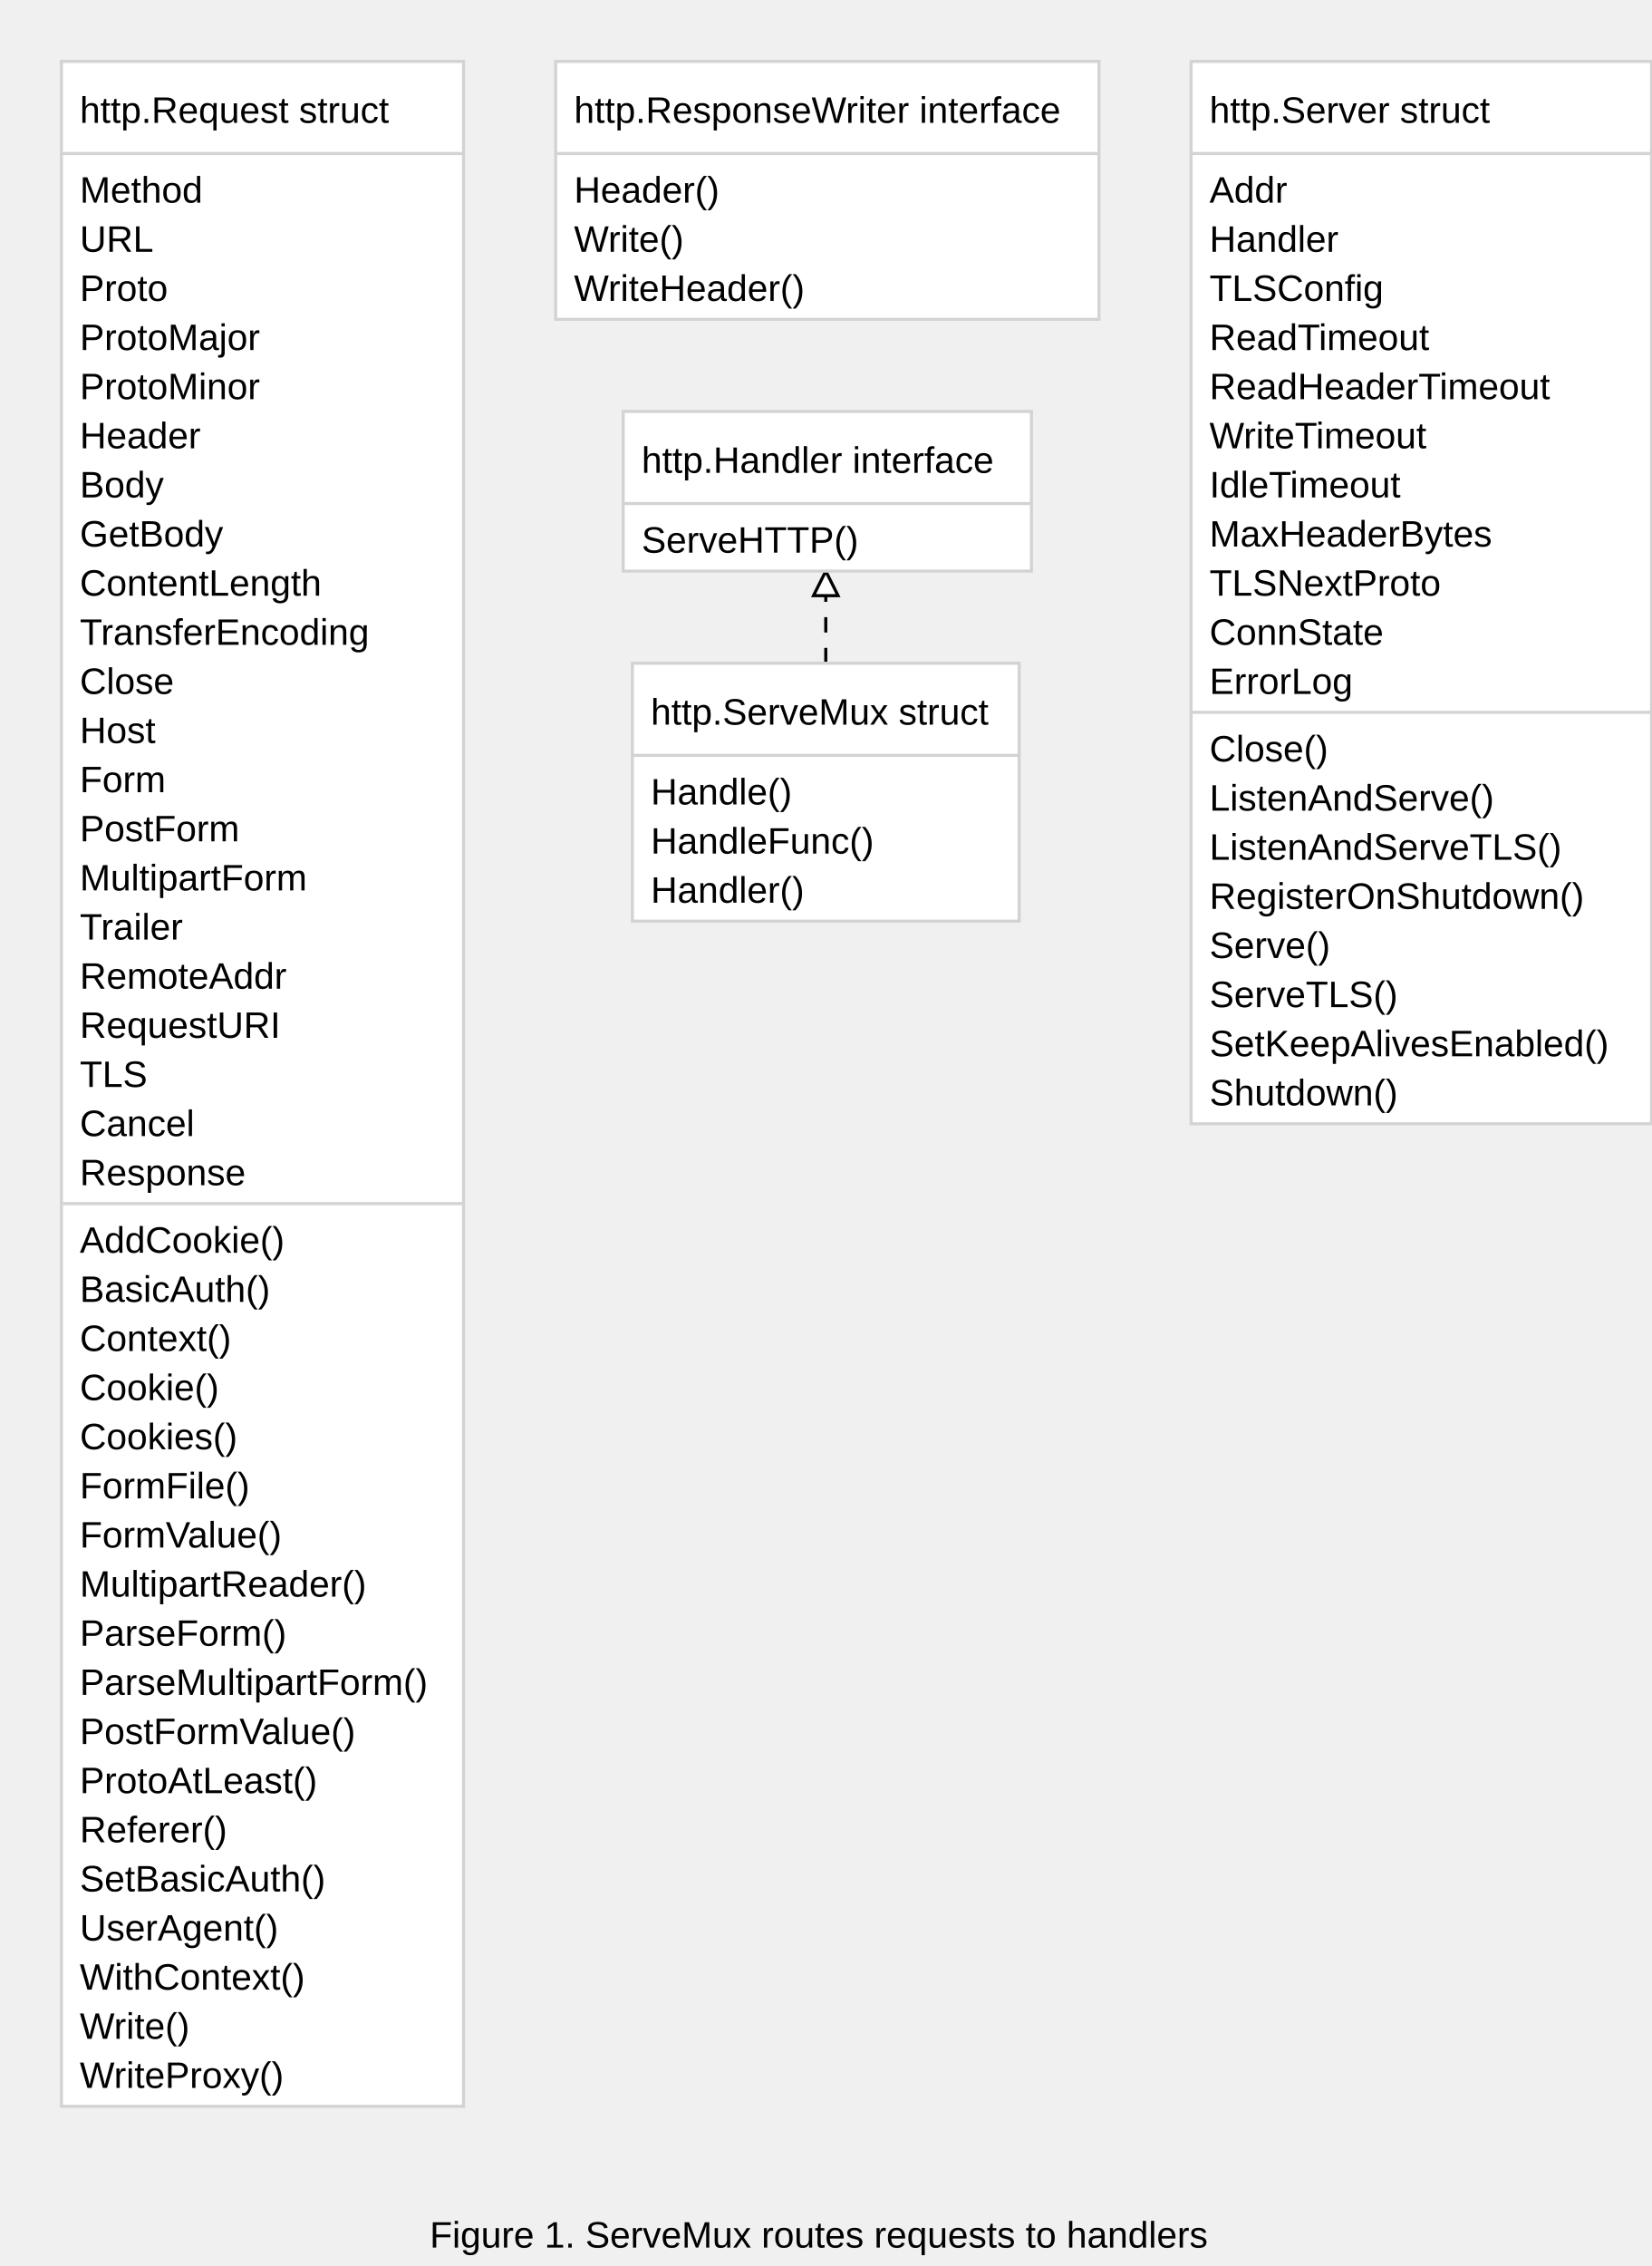
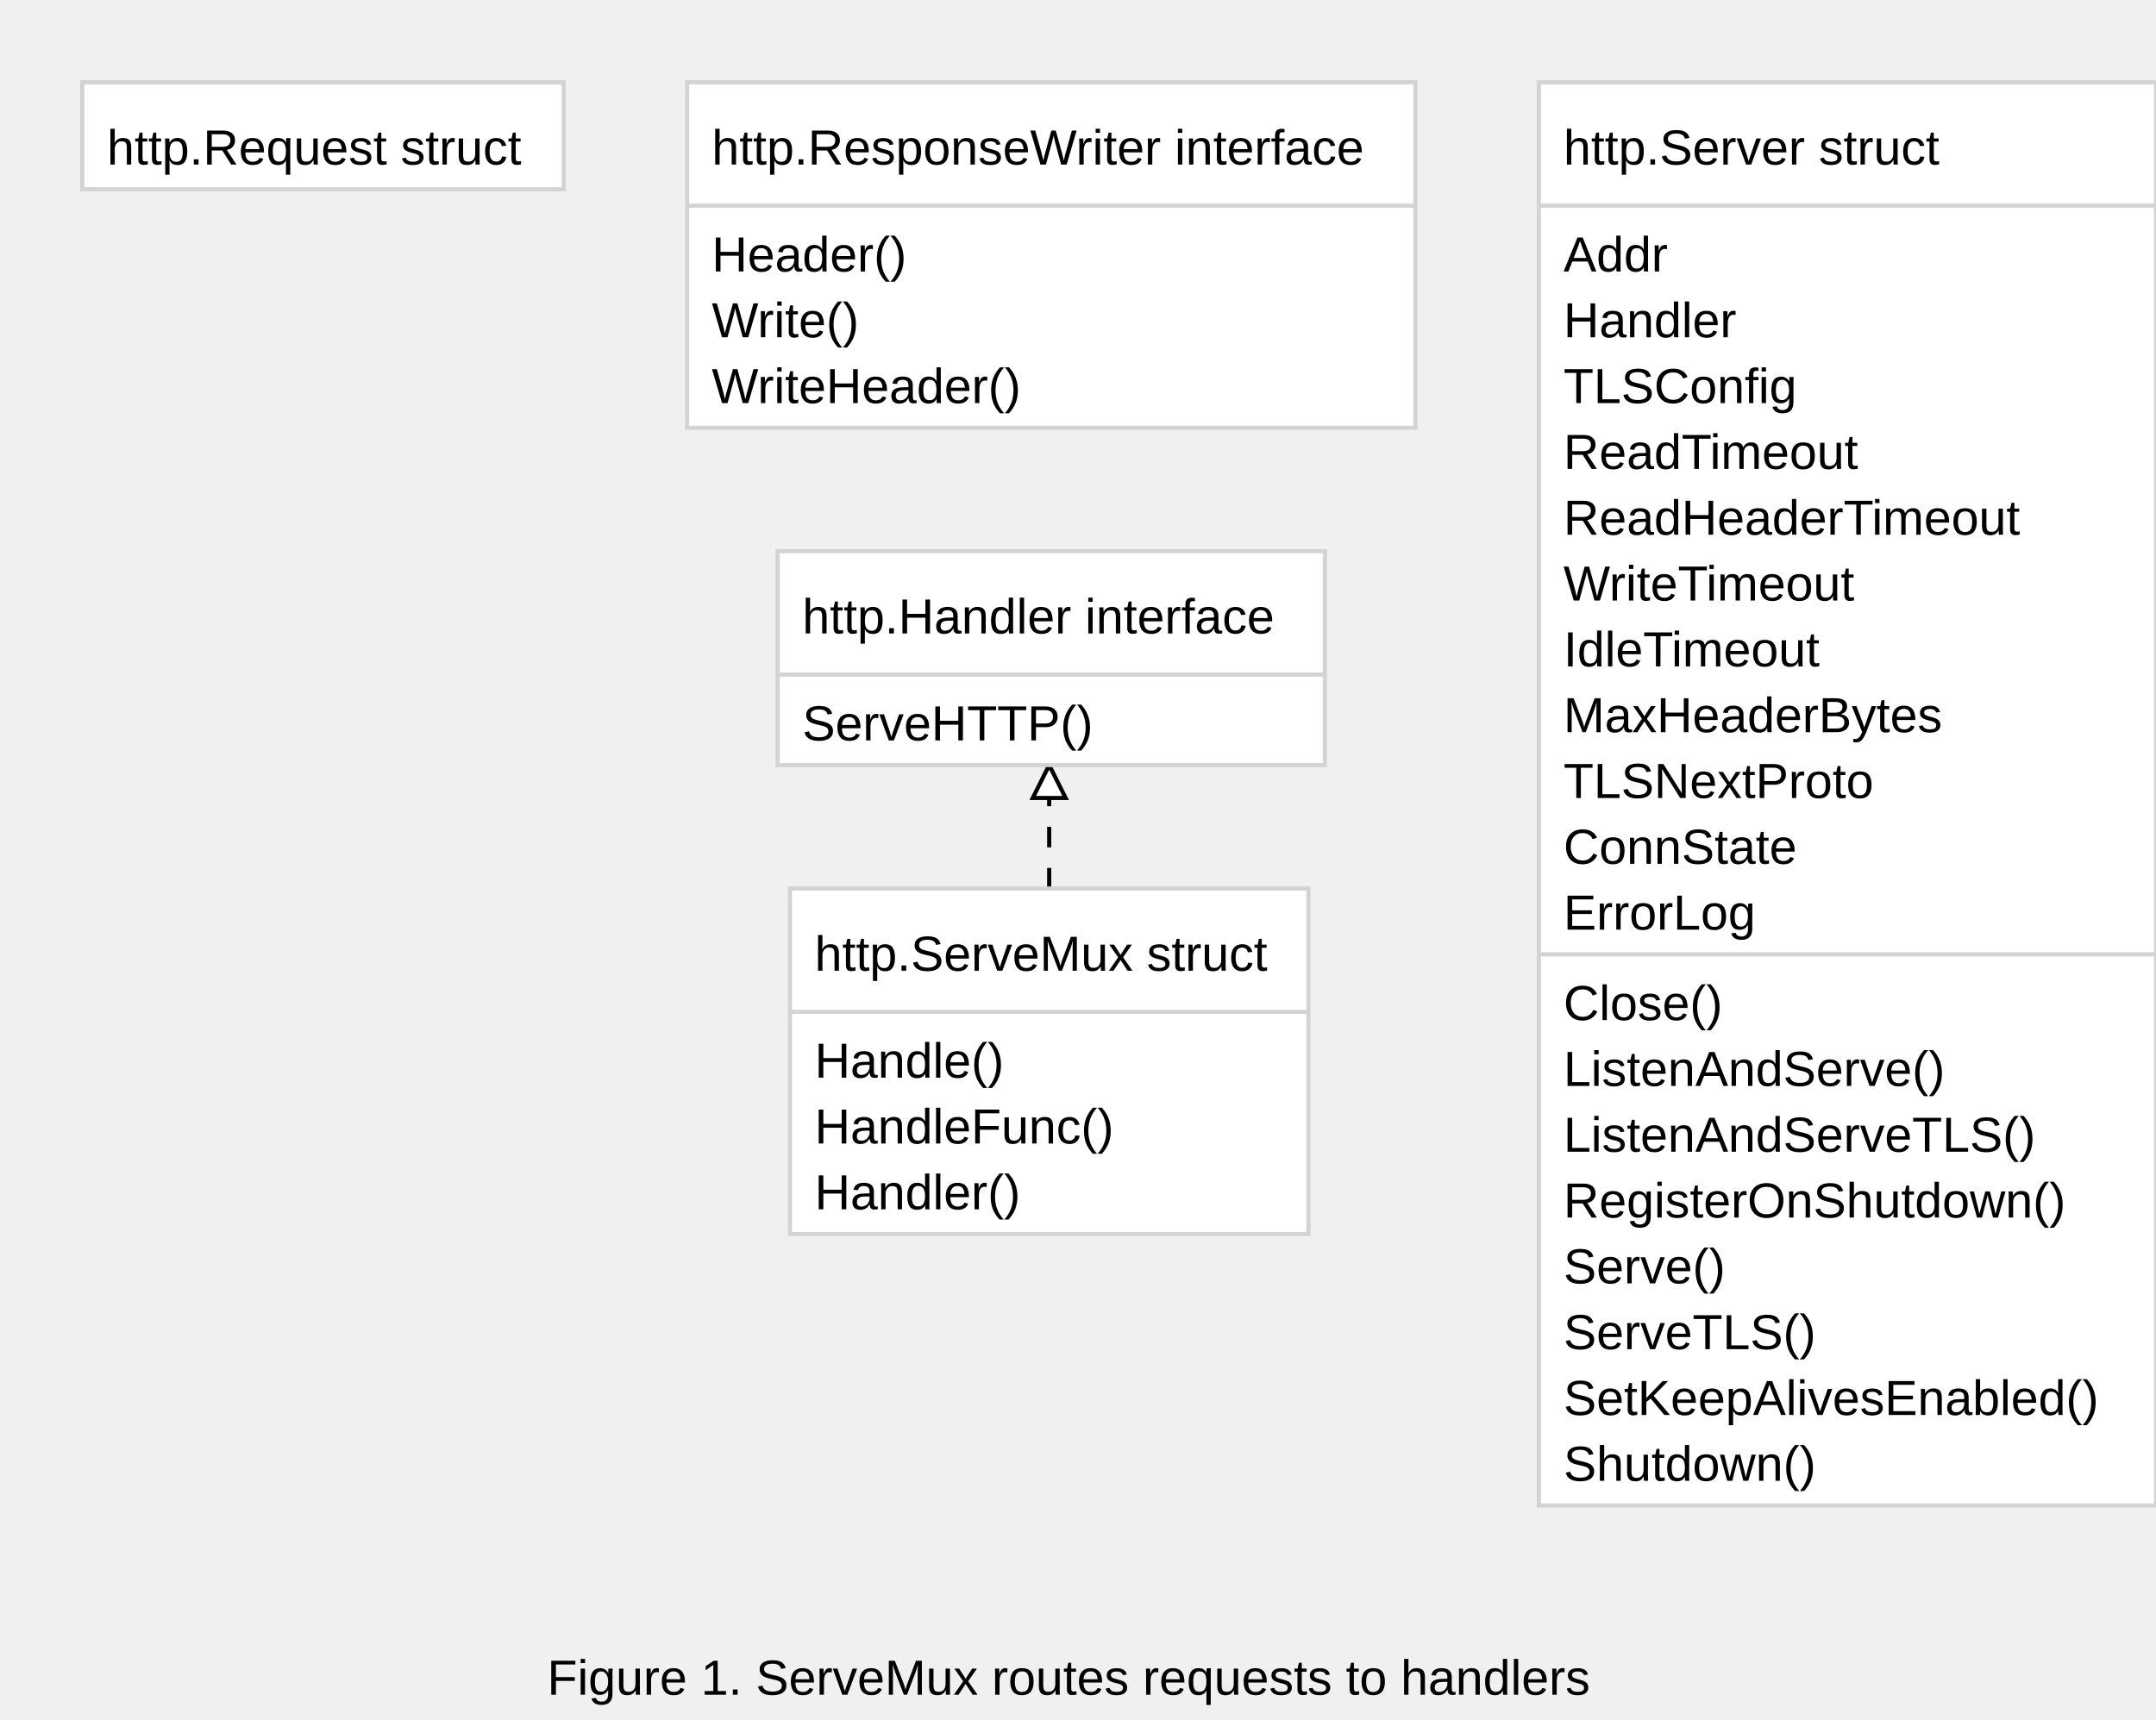
- <svg xmlns="http://www.w3.org/2000/svg" width="538" height="738" font-family="Arial, Helvetica, sans-serif">
-   <path stroke="black" stroke-dasharray="5,5,5" d="M269,216 L269,186" />
-   <g transform="rotate(-90 269 186)">
-     <path stroke="black" fill="#ffffff" d="M269,186 l-8,-4 l 0,8 Z" />
+ <svg xmlns="http://www.w3.org/2000/svg" width="524" height="418" font-family="Arial, Helvetica, sans-serif">
+   <path stroke="black" stroke-dasharray="5,5,5" d="M255,216 L255,186" />
+   <g transform="rotate(-90 255 186)">
+     <path stroke="black" fill="#ffffff" d="M255,186 l-8,-4 l 0,8 Z" />
  </g>
-   <rect stroke="#d3d3d3" fill="#ffffff" x="20" y="20" width="131" height="666" />
-   <line stroke="#d3d3d3" x1="20" y1="50" x2="151" y2="50" />
-   <text font-family="Arial,Helvetica,sans-serif" font-size="12px" x="26" y="66">Method</text>
-   <text font-family="Arial,Helvetica,sans-serif" font-size="12px" x="26" y="82">URL</text>
-   <text font-family="Arial,Helvetica,sans-serif" font-size="12px" x="26" y="98">Proto</text>
-   <text font-family="Arial,Helvetica,sans-serif" font-size="12px" x="26" y="114">ProtoMajor</text>
-   <text font-family="Arial,Helvetica,sans-serif" font-size="12px" x="26" y="130">ProtoMinor</text>
-   <text font-family="Arial,Helvetica,sans-serif" font-size="12px" x="26" y="146">Header</text>
-   <text font-family="Arial,Helvetica,sans-serif" font-size="12px" x="26" y="162">Body</text>
-   <text font-family="Arial,Helvetica,sans-serif" font-size="12px" x="26" y="178">GetBody</text>
-   <text font-family="Arial,Helvetica,sans-serif" font-size="12px" x="26" y="194">ContentLength</text>
-   <text font-family="Arial,Helvetica,sans-serif" font-size="12px" x="26" y="210">TransferEncoding</text>
-   <text font-family="Arial,Helvetica,sans-serif" font-size="12px" x="26" y="226">Close</text>
-   <text font-family="Arial,Helvetica,sans-serif" font-size="12px" x="26" y="242">Host</text>
-   <text font-family="Arial,Helvetica,sans-serif" font-size="12px" x="26" y="258">Form</text>
-   <text font-family="Arial,Helvetica,sans-serif" font-size="12px" x="26" y="274">PostForm</text>
-   <text font-family="Arial,Helvetica,sans-serif" font-size="12px" x="26" y="290">MultipartForm</text>
-   <text font-family="Arial,Helvetica,sans-serif" font-size="12px" x="26" y="306">Trailer</text>
-   <text font-family="Arial,Helvetica,sans-serif" font-size="12px" x="26" y="322">RemoteAddr</text>
-   <text font-family="Arial,Helvetica,sans-serif" font-size="12px" x="26" y="338">RequestURI</text>
-   <text font-family="Arial,Helvetica,sans-serif" font-size="12px" x="26" y="354">TLS</text>
-   <text font-family="Arial,Helvetica,sans-serif" font-size="12px" x="26" y="370">Cancel</text>
-   <text font-family="Arial,Helvetica,sans-serif" font-size="12px" x="26" y="386">Response</text>
-   <line stroke="#d3d3d3" x1="20" y1="392" x2="151" y2="392" />
-   <text font-family="Arial,Helvetica,sans-serif" font-size="12px" x="26" y="408">AddCookie()</text>
-   <text font-family="Arial,Helvetica,sans-serif" font-size="12px" x="26" y="424">BasicAuth()</text>
-   <text font-family="Arial,Helvetica,sans-serif" font-size="12px" x="26" y="440">Context()</text>
-   <text font-family="Arial,Helvetica,sans-serif" font-size="12px" x="26" y="456">Cookie()</text>
-   <text font-family="Arial,Helvetica,sans-serif" font-size="12px" x="26" y="472">Cookies()</text>
-   <text font-family="Arial,Helvetica,sans-serif" font-size="12px" x="26" y="488">FormFile()</text>
-   <text font-family="Arial,Helvetica,sans-serif" font-size="12px" x="26" y="504">FormValue()</text>
-   <text font-family="Arial,Helvetica,sans-serif" font-size="12px" x="26" y="520">MultipartReader()</text>
-   <text font-family="Arial,Helvetica,sans-serif" font-size="12px" x="26" y="536">ParseForm()</text>
-   <text font-family="Arial,Helvetica,sans-serif" font-size="12px" x="26" y="552">ParseMultipartForm()</text>
-   <text font-family="Arial,Helvetica,sans-serif" font-size="12px" x="26" y="568">PostFormValue()</text>
-   <text font-family="Arial,Helvetica,sans-serif" font-size="12px" x="26" y="584">ProtoAtLeast()</text>
-   <text font-family="Arial,Helvetica,sans-serif" font-size="12px" x="26" y="600">Referer()</text>
-   <text font-family="Arial,Helvetica,sans-serif" font-size="12px" x="26" y="616">SetBasicAuth()</text>
-   <text font-family="Arial,Helvetica,sans-serif" font-size="12px" x="26" y="632">UserAgent()</text>
-   <text font-family="Arial,Helvetica,sans-serif" font-size="12px" x="26" y="648">WithContext()</text>
-   <text font-family="Arial,Helvetica,sans-serif" font-size="12px" x="26" y="664">Write()</text>
-   <text font-family="Arial,Helvetica,sans-serif" font-size="12px" x="26" y="680">WriteProxy()</text>
+   <rect stroke="#d3d3d3" fill="#ffffff" x="20" y="20" width="117" height="26" />
  <text font-family="Arial,Helvetica,sans-serif" font-size="12px" x="26" y="40">http.Request struct</text>
-   <rect stroke="#d3d3d3" fill="#ffffff" x="181" y="20" width="177" height="84" />
-   <line stroke="#d3d3d3" x1="181" y1="50" x2="358" y2="50" />
-   <text font-family="Arial,Helvetica,sans-serif" font-size="12px" x="187" y="66">Header()</text>
-   <text font-family="Arial,Helvetica,sans-serif" font-size="12px" x="187" y="82">Write()</text>
-   <text font-family="Arial,Helvetica,sans-serif" font-size="12px" x="187" y="98">WriteHeader()</text>
-   <text font-family="Arial,Helvetica,sans-serif" font-size="12px" x="187" y="40">http.ResponseWriter interface</text>
-   <rect stroke="#d3d3d3" fill="#ffffff" x="203" y="134" width="133" height="52" />
-   <line stroke="#d3d3d3" x1="203" y1="164" x2="336" y2="164" />
-   <text font-family="Arial,Helvetica,sans-serif" font-size="12px" x="209" y="180">ServeHTTP()</text>
-   <text font-family="Arial,Helvetica,sans-serif" font-size="12px" x="209" y="154">http.Handler interface</text>
-   <rect stroke="#d3d3d3" fill="#ffffff" x="206" y="216" width="126" height="84" />
-   <line stroke="#d3d3d3" x1="206" y1="246" x2="332" y2="246" />
-   <text font-family="Arial,Helvetica,sans-serif" font-size="12px" x="212" y="262">Handle()</text>
-   <text font-family="Arial,Helvetica,sans-serif" font-size="12px" x="212" y="278">HandleFunc()</text>
-   <text font-family="Arial,Helvetica,sans-serif" font-size="12px" x="212" y="294">Handler()</text>
-   <text font-family="Arial,Helvetica,sans-serif" font-size="12px" x="212" y="236">http.ServeMux struct</text>
-   <rect stroke="#d3d3d3" fill="#ffffff" x="388" y="20" width="150" height="346" />
-   <line stroke="#d3d3d3" x1="388" y1="50" x2="538" y2="50" />
-   <text font-family="Arial,Helvetica,sans-serif" font-size="12px" x="394" y="66">Addr</text>
-   <text font-family="Arial,Helvetica,sans-serif" font-size="12px" x="394" y="82">Handler</text>
-   <text font-family="Arial,Helvetica,sans-serif" font-size="12px" x="394" y="98">TLSConfig</text>
-   <text font-family="Arial,Helvetica,sans-serif" font-size="12px" x="394" y="114">ReadTimeout</text>
-   <text font-family="Arial,Helvetica,sans-serif" font-size="12px" x="394" y="130">ReadHeaderTimeout</text>
-   <text font-family="Arial,Helvetica,sans-serif" font-size="12px" x="394" y="146">WriteTimeout</text>
-   <text font-family="Arial,Helvetica,sans-serif" font-size="12px" x="394" y="162">IdleTimeout</text>
-   <text font-family="Arial,Helvetica,sans-serif" font-size="12px" x="394" y="178">MaxHeaderBytes</text>
-   <text font-family="Arial,Helvetica,sans-serif" font-size="12px" x="394" y="194">TLSNextProto</text>
-   <text font-family="Arial,Helvetica,sans-serif" font-size="12px" x="394" y="210">ConnState</text>
-   <text font-family="Arial,Helvetica,sans-serif" font-size="12px" x="394" y="226">ErrorLog</text>
-   <line stroke="#d3d3d3" x1="388" y1="232" x2="538" y2="232" />
-   <text font-family="Arial,Helvetica,sans-serif" font-size="12px" x="394" y="248">Close()</text>
-   <text font-family="Arial,Helvetica,sans-serif" font-size="12px" x="394" y="264">ListenAndServe()</text>
-   <text font-family="Arial,Helvetica,sans-serif" font-size="12px" x="394" y="280">ListenAndServeTLS()</text>
-   <text font-family="Arial,Helvetica,sans-serif" font-size="12px" x="394" y="296">RegisterOnShutdown()</text>
-   <text font-family="Arial,Helvetica,sans-serif" font-size="12px" x="394" y="312">Serve()</text>
-   <text font-family="Arial,Helvetica,sans-serif" font-size="12px" x="394" y="328">ServeTLS()</text>
-   <text font-family="Arial,Helvetica,sans-serif" font-size="12px" x="394" y="344">SetKeepAlivesEnabled()</text>
-   <text font-family="Arial,Helvetica,sans-serif" font-size="12px" x="394" y="360">Shutdown()</text>
-   <text font-family="Arial,Helvetica,sans-serif" font-size="12px" x="394" y="40">http.Server struct</text>
-   <text font-family="Arial,Helvetica,sans-serif" font-size="12px" x="140" y="732">Figure 1. ServeMux routes requests to handlers</text>
+   <rect stroke="#d3d3d3" fill="#ffffff" x="167" y="20" width="177" height="84" />
+   <line stroke="#d3d3d3" x1="167" y1="50" x2="344" y2="50" />
+   <text font-family="Arial,Helvetica,sans-serif" font-size="12px" x="173" y="66">Header()</text>
+   <text font-family="Arial,Helvetica,sans-serif" font-size="12px" x="173" y="82">Write()</text>
+   <text font-family="Arial,Helvetica,sans-serif" font-size="12px" x="173" y="98">WriteHeader()</text>
+   <text font-family="Arial,Helvetica,sans-serif" font-size="12px" x="173" y="40">http.ResponseWriter interface</text>
+   <rect stroke="#d3d3d3" fill="#ffffff" x="189" y="134" width="133" height="52" />
+   <line stroke="#d3d3d3" x1="189" y1="164" x2="322" y2="164" />
+   <text font-family="Arial,Helvetica,sans-serif" font-size="12px" x="195" y="180">ServeHTTP()</text>
+   <text font-family="Arial,Helvetica,sans-serif" font-size="12px" x="195" y="154">http.Handler interface</text>
+   <rect stroke="#d3d3d3" fill="#ffffff" x="192" y="216" width="126" height="84" />
+   <line stroke="#d3d3d3" x1="192" y1="246" x2="318" y2="246" />
+   <text font-family="Arial,Helvetica,sans-serif" font-size="12px" x="198" y="262">Handle()</text>
+   <text font-family="Arial,Helvetica,sans-serif" font-size="12px" x="198" y="278">HandleFunc()</text>
+   <text font-family="Arial,Helvetica,sans-serif" font-size="12px" x="198" y="294">Handler()</text>
+   <text font-family="Arial,Helvetica,sans-serif" font-size="12px" x="198" y="236">http.ServeMux struct</text>
+   <rect stroke="#d3d3d3" fill="#ffffff" x="374" y="20" width="150" height="346" />
+   <line stroke="#d3d3d3" x1="374" y1="50" x2="524" y2="50" />
+   <text font-family="Arial,Helvetica,sans-serif" font-size="12px" x="380" y="66">Addr</text>
+   <text font-family="Arial,Helvetica,sans-serif" font-size="12px" x="380" y="82">Handler</text>
+   <text font-family="Arial,Helvetica,sans-serif" font-size="12px" x="380" y="98">TLSConfig</text>
+   <text font-family="Arial,Helvetica,sans-serif" font-size="12px" x="380" y="114">ReadTimeout</text>
+   <text font-family="Arial,Helvetica,sans-serif" font-size="12px" x="380" y="130">ReadHeaderTimeout</text>
+   <text font-family="Arial,Helvetica,sans-serif" font-size="12px" x="380" y="146">WriteTimeout</text>
+   <text font-family="Arial,Helvetica,sans-serif" font-size="12px" x="380" y="162">IdleTimeout</text>
+   <text font-family="Arial,Helvetica,sans-serif" font-size="12px" x="380" y="178">MaxHeaderBytes</text>
+   <text font-family="Arial,Helvetica,sans-serif" font-size="12px" x="380" y="194">TLSNextProto</text>
+   <text font-family="Arial,Helvetica,sans-serif" font-size="12px" x="380" y="210">ConnState</text>
+   <text font-family="Arial,Helvetica,sans-serif" font-size="12px" x="380" y="226">ErrorLog</text>
+   <line stroke="#d3d3d3" x1="374" y1="232" x2="524" y2="232" />
+   <text font-family="Arial,Helvetica,sans-serif" font-size="12px" x="380" y="248">Close()</text>
+   <text font-family="Arial,Helvetica,sans-serif" font-size="12px" x="380" y="264">ListenAndServe()</text>
+   <text font-family="Arial,Helvetica,sans-serif" font-size="12px" x="380" y="280">ListenAndServeTLS()</text>
+   <text font-family="Arial,Helvetica,sans-serif" font-size="12px" x="380" y="296">RegisterOnShutdown()</text>
+   <text font-family="Arial,Helvetica,sans-serif" font-size="12px" x="380" y="312">Serve()</text>
+   <text font-family="Arial,Helvetica,sans-serif" font-size="12px" x="380" y="328">ServeTLS()</text>
+   <text font-family="Arial,Helvetica,sans-serif" font-size="12px" x="380" y="344">SetKeepAlivesEnabled()</text>
+   <text font-family="Arial,Helvetica,sans-serif" font-size="12px" x="380" y="360">Shutdown()</text>
+   <text font-family="Arial,Helvetica,sans-serif" font-size="12px" x="380" y="40">http.Server struct</text>
+   <text font-family="Arial,Helvetica,sans-serif" font-size="12px" x="133" y="412">Figure 1. ServeMux routes requests to handlers</text>
</svg>
